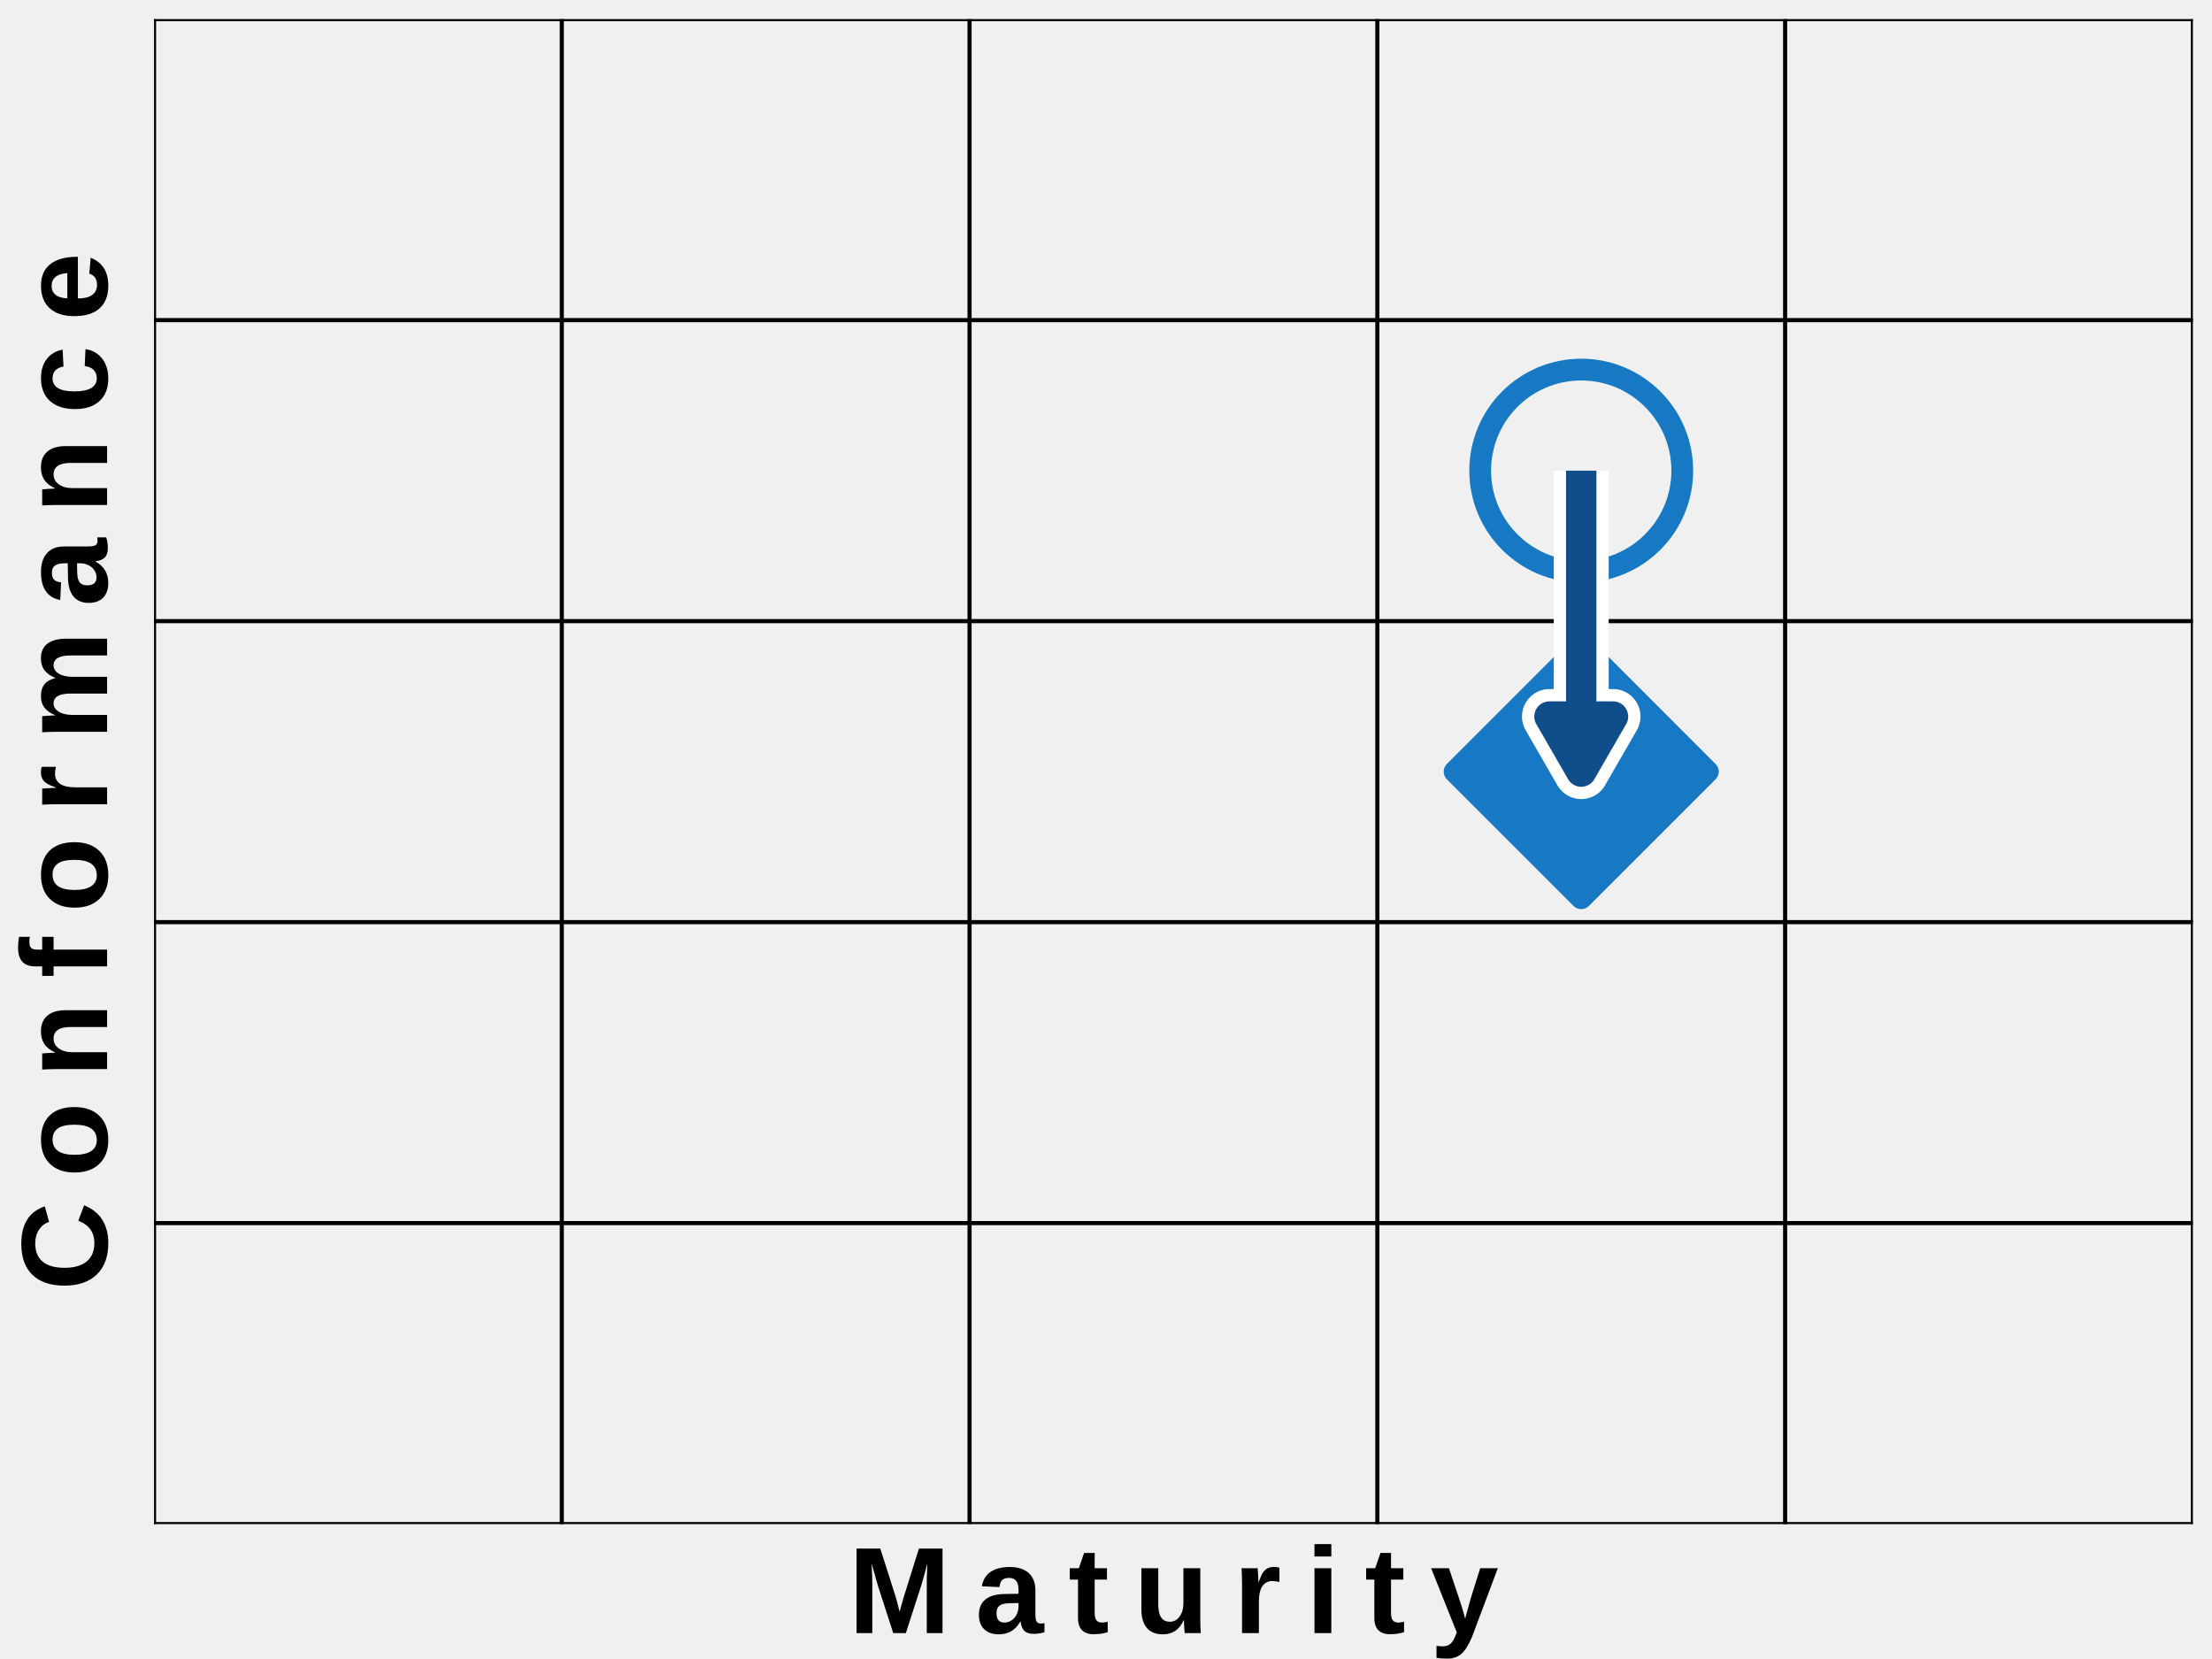
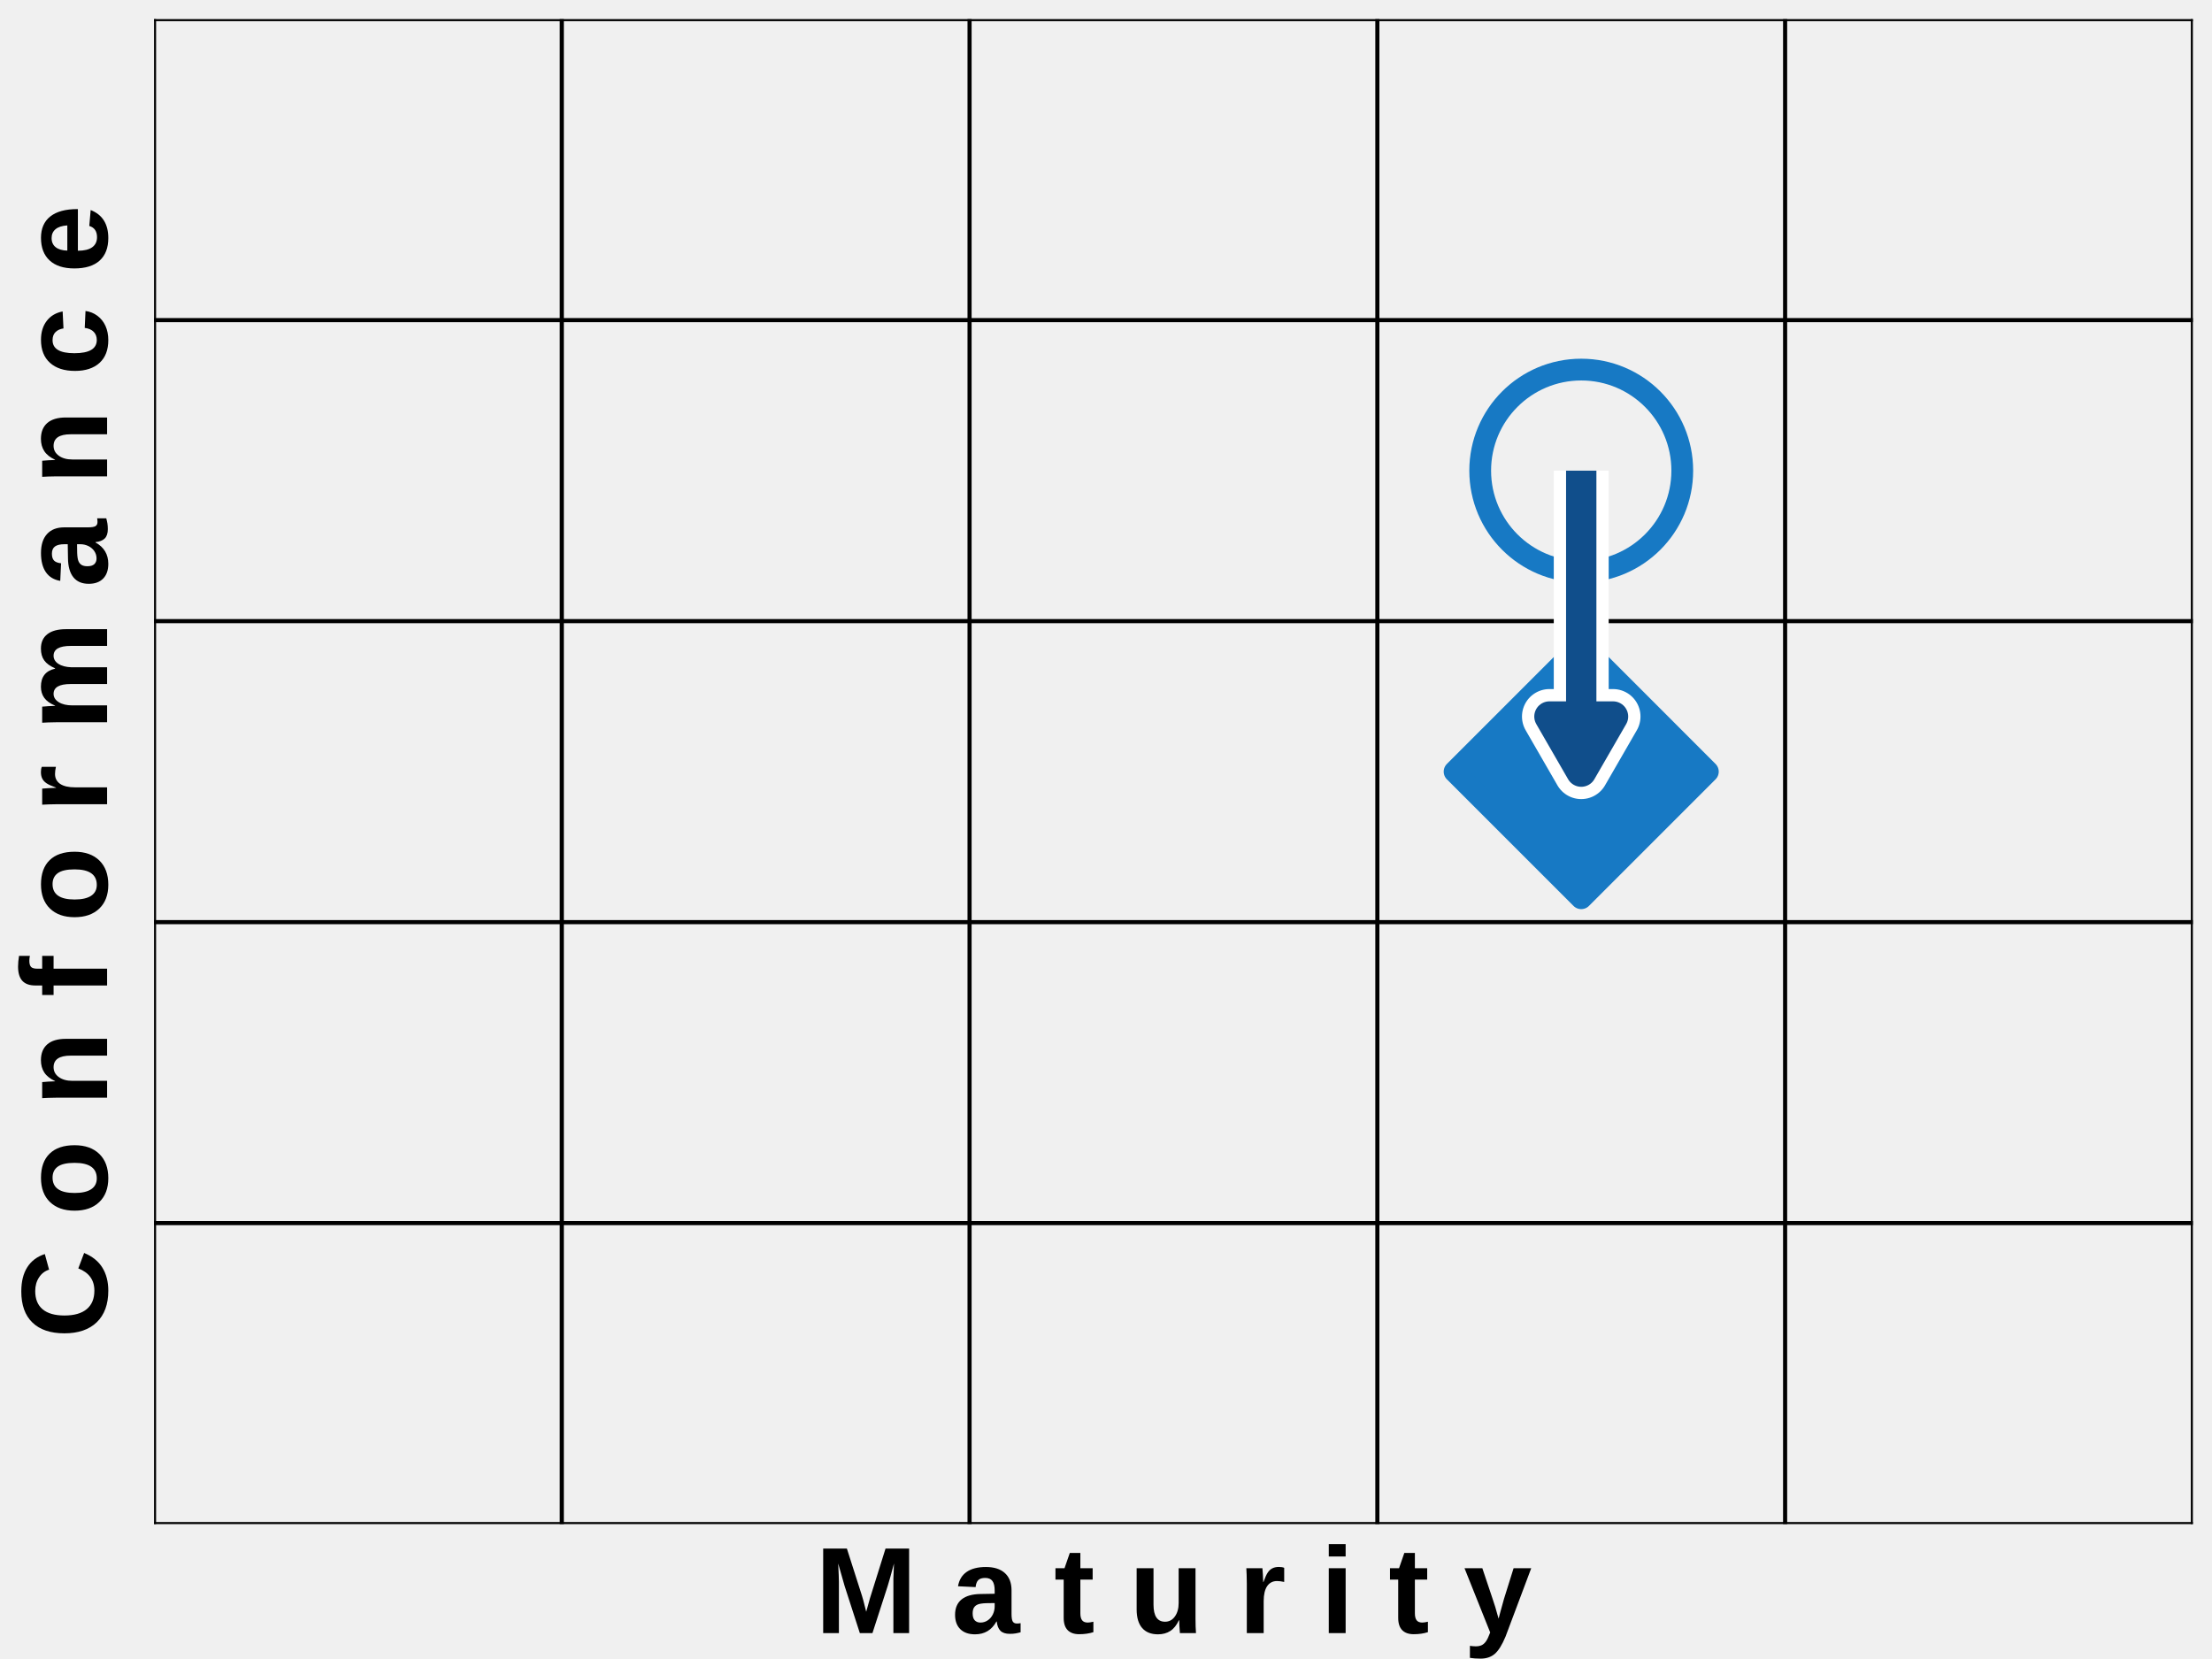
- <svg xmlns="http://www.w3.org/2000/svg" class="svglite" width="576.00pt" height="432.00pt" viewBox="0 0 576.00 432.00">
+ <svg xmlns="http://www.w3.org/2000/svg" width="768" height="576" class="svglite" viewBox="0 0 576 432">
  <defs>
-     <style type="text/css">
-     .svglite line, .svglite polyline, .svglite polygon, .svglite path, .svglite rect, .svglite circle {
-       fill: none;
-       stroke: #000000;
-       stroke-linecap: round;
-       stroke-linejoin: round;
-       stroke-miterlimit: 10.00;
-     }
-     .svglite text {
-       white-space: pre;
-     }
-   </style>
+     <style type="text/css">.svglite circle,.svglite line,.svglite polygon,.svglite rect{fill:none;stroke:#000;stroke-linecap:round;stroke-linejoin:round;stroke-miterlimit:10}.svglite text{white-space:pre}</style>
  </defs>
-   <rect width="100%" height="100%" style="stroke: none; fill: none;" />
+   <rect width="100%" height="100%" style="stroke:none;fill:none" />
  <defs>
    <clipPath id="cpMC4wMHw1NzYuMDB8MC4wMHw0MzIuMDA=">
-       <rect x="0.00" y="0.00" width="576.00" height="432.00" />
+       <rect width="576" height="432" x="0" y="0" />
    </clipPath>
  </defs>
-   <g clip-path="url(#cpMC4wMHw1NzYuMDB8MC4wMHw0MzIuMDA=)">
- </g>
  <defs>
    <clipPath id="cpNDAuMTF8NTcxLjAyfDQuOTh8Mzk2Ljg3">
-       <rect x="40.11" y="4.98" width="530.91" height="391.89" />
+       <rect width="530.91" height="391.89" x="40.11" y="4.98" />
    </clipPath>
  </defs>
  <g clip-path="url(#cpNDAuMTF8NTcxLjAyfDQuOTh8Mzk2Ljg3)">
-     <circle cx="411.75" cy="122.55" r="26.31" style="stroke-width: 5.67; stroke: #1779C4;" />
-     <polygon points="411.75,233.90 444.72,200.93 411.75,167.95 378.77,200.93 " style="stroke-width: 5.67; stroke: #1779C4; fill: #1779C4;" />
-     <line x1="40.11" y1="396.87" x2="40.11" y2="4.98" style="stroke-width: 1.07; stroke-linecap: butt;" />
-     <line x1="146.29" y1="396.87" x2="146.29" y2="4.98" style="stroke-width: 1.07; stroke-linecap: butt;" />
-     <line x1="252.47" y1="396.87" x2="252.47" y2="4.98" style="stroke-width: 1.07; stroke-linecap: butt;" />
-     <line x1="358.66" y1="396.87" x2="358.66" y2="4.98" style="stroke-width: 1.07; stroke-linecap: butt;" />
-     <line x1="464.84" y1="396.87" x2="464.84" y2="4.98" style="stroke-width: 1.07; stroke-linecap: butt;" />
-     <line x1="571.02" y1="396.87" x2="571.02" y2="4.98" style="stroke-width: 1.07; stroke-linecap: butt;" />
-     <line x1="40.11" y1="396.87" x2="571.02" y2="396.87" style="stroke-width: 1.07; stroke-linecap: butt;" />
-     <line x1="40.11" y1="318.49" x2="571.02" y2="318.49" style="stroke-width: 1.07; stroke-linecap: butt;" />
-     <line x1="40.11" y1="240.12" x2="571.02" y2="240.12" style="stroke-width: 1.07; stroke-linecap: butt;" />
-     <line x1="40.11" y1="161.74" x2="571.02" y2="161.74" style="stroke-width: 1.07; stroke-linecap: butt;" />
-     <line x1="40.11" y1="83.36" x2="571.02" y2="83.36" style="stroke-width: 1.07; stroke-linecap: butt;" />
-     <line x1="40.11" y1="4.98" x2="571.02" y2="4.98" style="stroke-width: 1.07; stroke-linecap: butt;" />
-     <line x1="411.75" y1="122.55" x2="411.75" y2="200.93" style="stroke-width: 14.30; stroke: #FFFFFF; stroke-linecap: butt;" />
-     <polygon points="403.47,186.58 411.75,200.93 420.03,186.58 " style="stroke-width: 14.30; stroke: #FFFFFF; stroke-linecap: butt; fill: #FFFFFF;" />
-     <line x1="411.75" y1="122.55" x2="411.75" y2="200.93" style="stroke-width: 7.90; stroke: #104E8B; stroke-linecap: butt;" />
-     <polygon points="403.47,186.58 411.75,200.93 420.03,186.58 " style="stroke-width: 7.90; stroke: #104E8B; stroke-linecap: butt; fill: #104E8B;" />
+     <circle cx="411.75" cy="122.55" r="26.31" style="stroke-width:5.67;stroke:#1779c4" />
+     <polygon points="411.75 233.9 444.72 200.93 411.75 167.95 378.77 200.93" style="stroke-width:5.67;stroke:#1779c4;fill:#1779c4" />
+     <line x1="40.11" x2="40.11" y1="396.87" y2="4.98" style="stroke-width:1.07;stroke-linecap:butt" />
+     <line x1="146.29" x2="146.29" y1="396.87" y2="4.98" style="stroke-width:1.07;stroke-linecap:butt" />
+     <line x1="252.47" x2="252.47" y1="396.87" y2="4.98" style="stroke-width:1.07;stroke-linecap:butt" />
+     <line x1="358.66" x2="358.66" y1="396.87" y2="4.98" style="stroke-width:1.07;stroke-linecap:butt" />
+     <line x1="464.84" x2="464.84" y1="396.87" y2="4.98" style="stroke-width:1.07;stroke-linecap:butt" />
+     <line x1="571.02" x2="571.02" y1="396.87" y2="4.98" style="stroke-width:1.07;stroke-linecap:butt" />
+     <line x1="40.11" x2="571.02" y1="396.87" y2="396.87" style="stroke-width:1.07;stroke-linecap:butt" />
+     <line x1="40.11" x2="571.02" y1="318.49" y2="318.49" style="stroke-width:1.07;stroke-linecap:butt" />
+     <line x1="40.11" x2="571.02" y1="240.12" y2="240.12" style="stroke-width:1.07;stroke-linecap:butt" />
+     <line x1="40.11" x2="571.02" y1="161.74" y2="161.74" style="stroke-width:1.07;stroke-linecap:butt" />
+     <line x1="40.11" x2="571.02" y1="83.36" y2="83.36" style="stroke-width:1.07;stroke-linecap:butt" />
+     <line x1="40.11" x2="571.02" y1="4.98" y2="4.98" style="stroke-width:1.07;stroke-linecap:butt" />
+     <line x1="411.75" x2="411.75" y1="122.55" y2="200.93" style="stroke-width:14.3;stroke:#fff;stroke-linecap:butt" />
+     <polygon points="403.47 186.58 411.75 200.93 420.03 186.58" style="stroke-width:14.3;stroke:#fff;stroke-linecap:butt;fill:#fff" />
+     <line x1="411.75" x2="411.75" y1="122.55" y2="200.93" style="stroke-width:7.9;stroke:#104e8b;stroke-linecap:butt" />
+     <polygon points="403.47 186.58 411.75 200.93 420.03 186.58" style="stroke-width:7.9;stroke:#104e8b;stroke-linecap:butt;fill:#104e8b" />
  </g>
  <g clip-path="url(#cpMC4wMHw1NzYuMDB8MC4wMHw0MzIuMDA=)">
-     <text x="305.56" y="425.26" text-anchor="middle" style="font-size: 32.00px; font-weight: bold; font-family: &quot;Arial&quot;;" textLength="169.31px" lengthAdjust="spacingAndGlyphs">M a t u r i t y</text>
-     <text transform="translate(27.89,200.93) rotate(-90)" text-anchor="middle" style="font-size: 32.00px; font-weight: bold; font-family: &quot;Arial&quot;;" textLength="270.32px" lengthAdjust="spacingAndGlyphs">C o n f o r m a n c e</text>
+     <text x="305.56" y="425.26" lengthAdjust="spacingAndGlyphs" text-anchor="middle" textLength="169.31" style="font-size:32px;font-weight:700;font-family:&quot;Arial&quot;">M a t u r i t y</text>
+     <text style="font-size:32px;font-weight:700;font-family:&quot;Arial&quot;" lengthAdjust="spacingAndGlyphs" text-anchor="middle" textLength="270.32" transform="translate(27.89,200.93) rotate(-90)">C o n f o r m a n c e</text>
  </g>
</svg>
